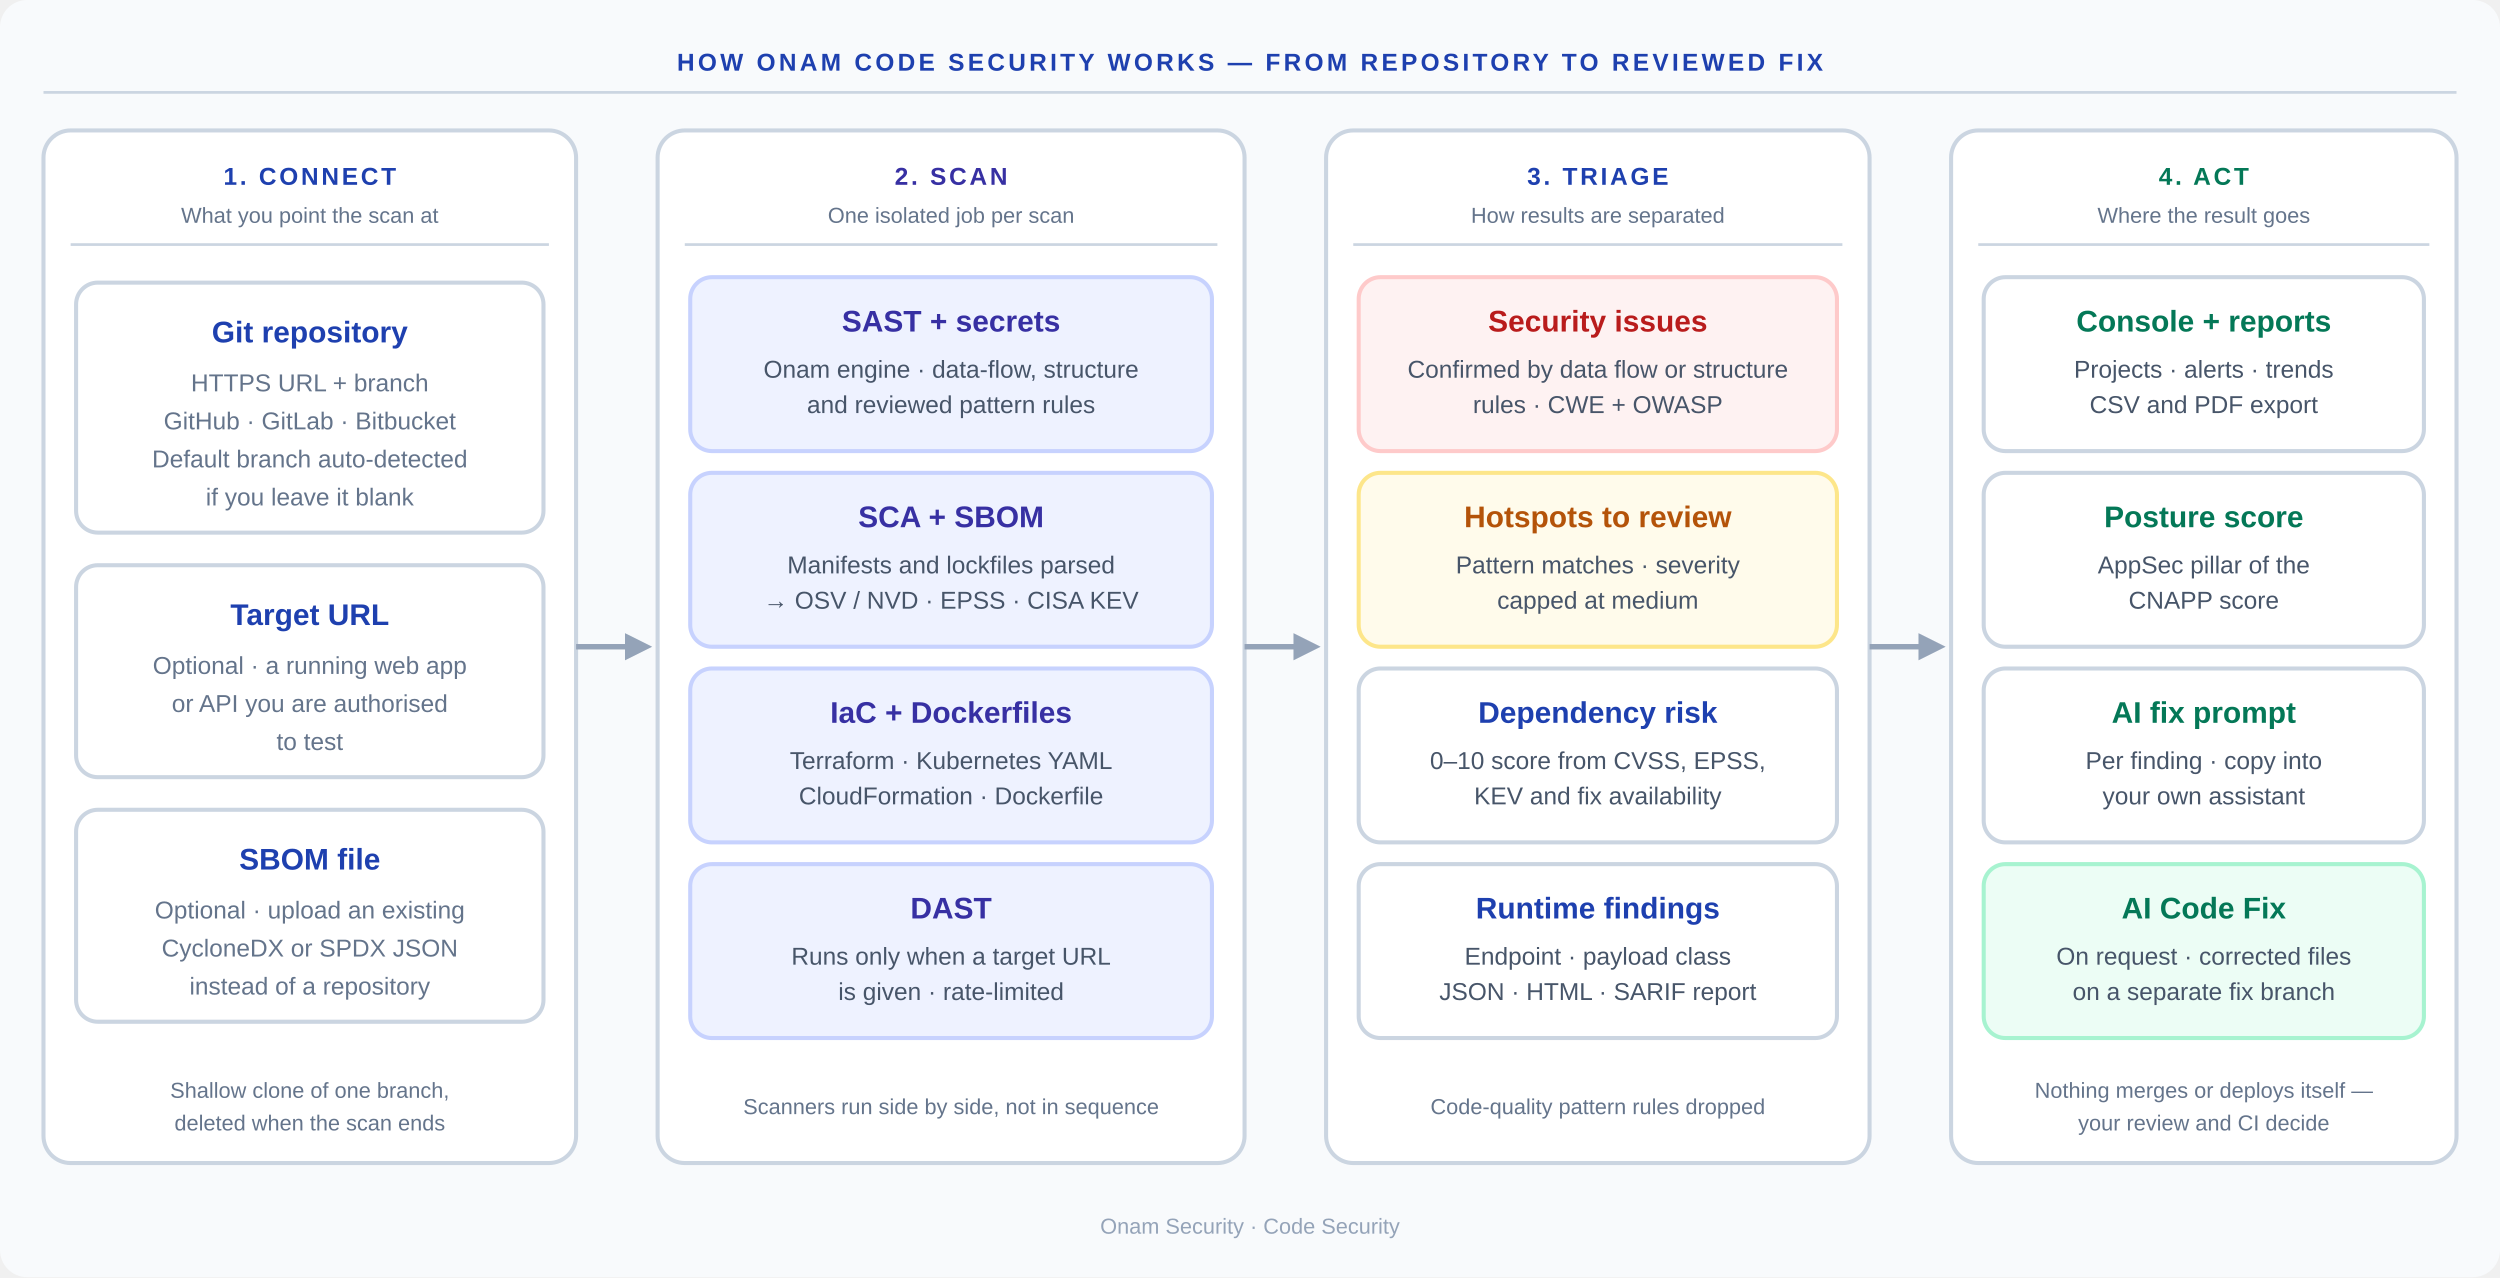
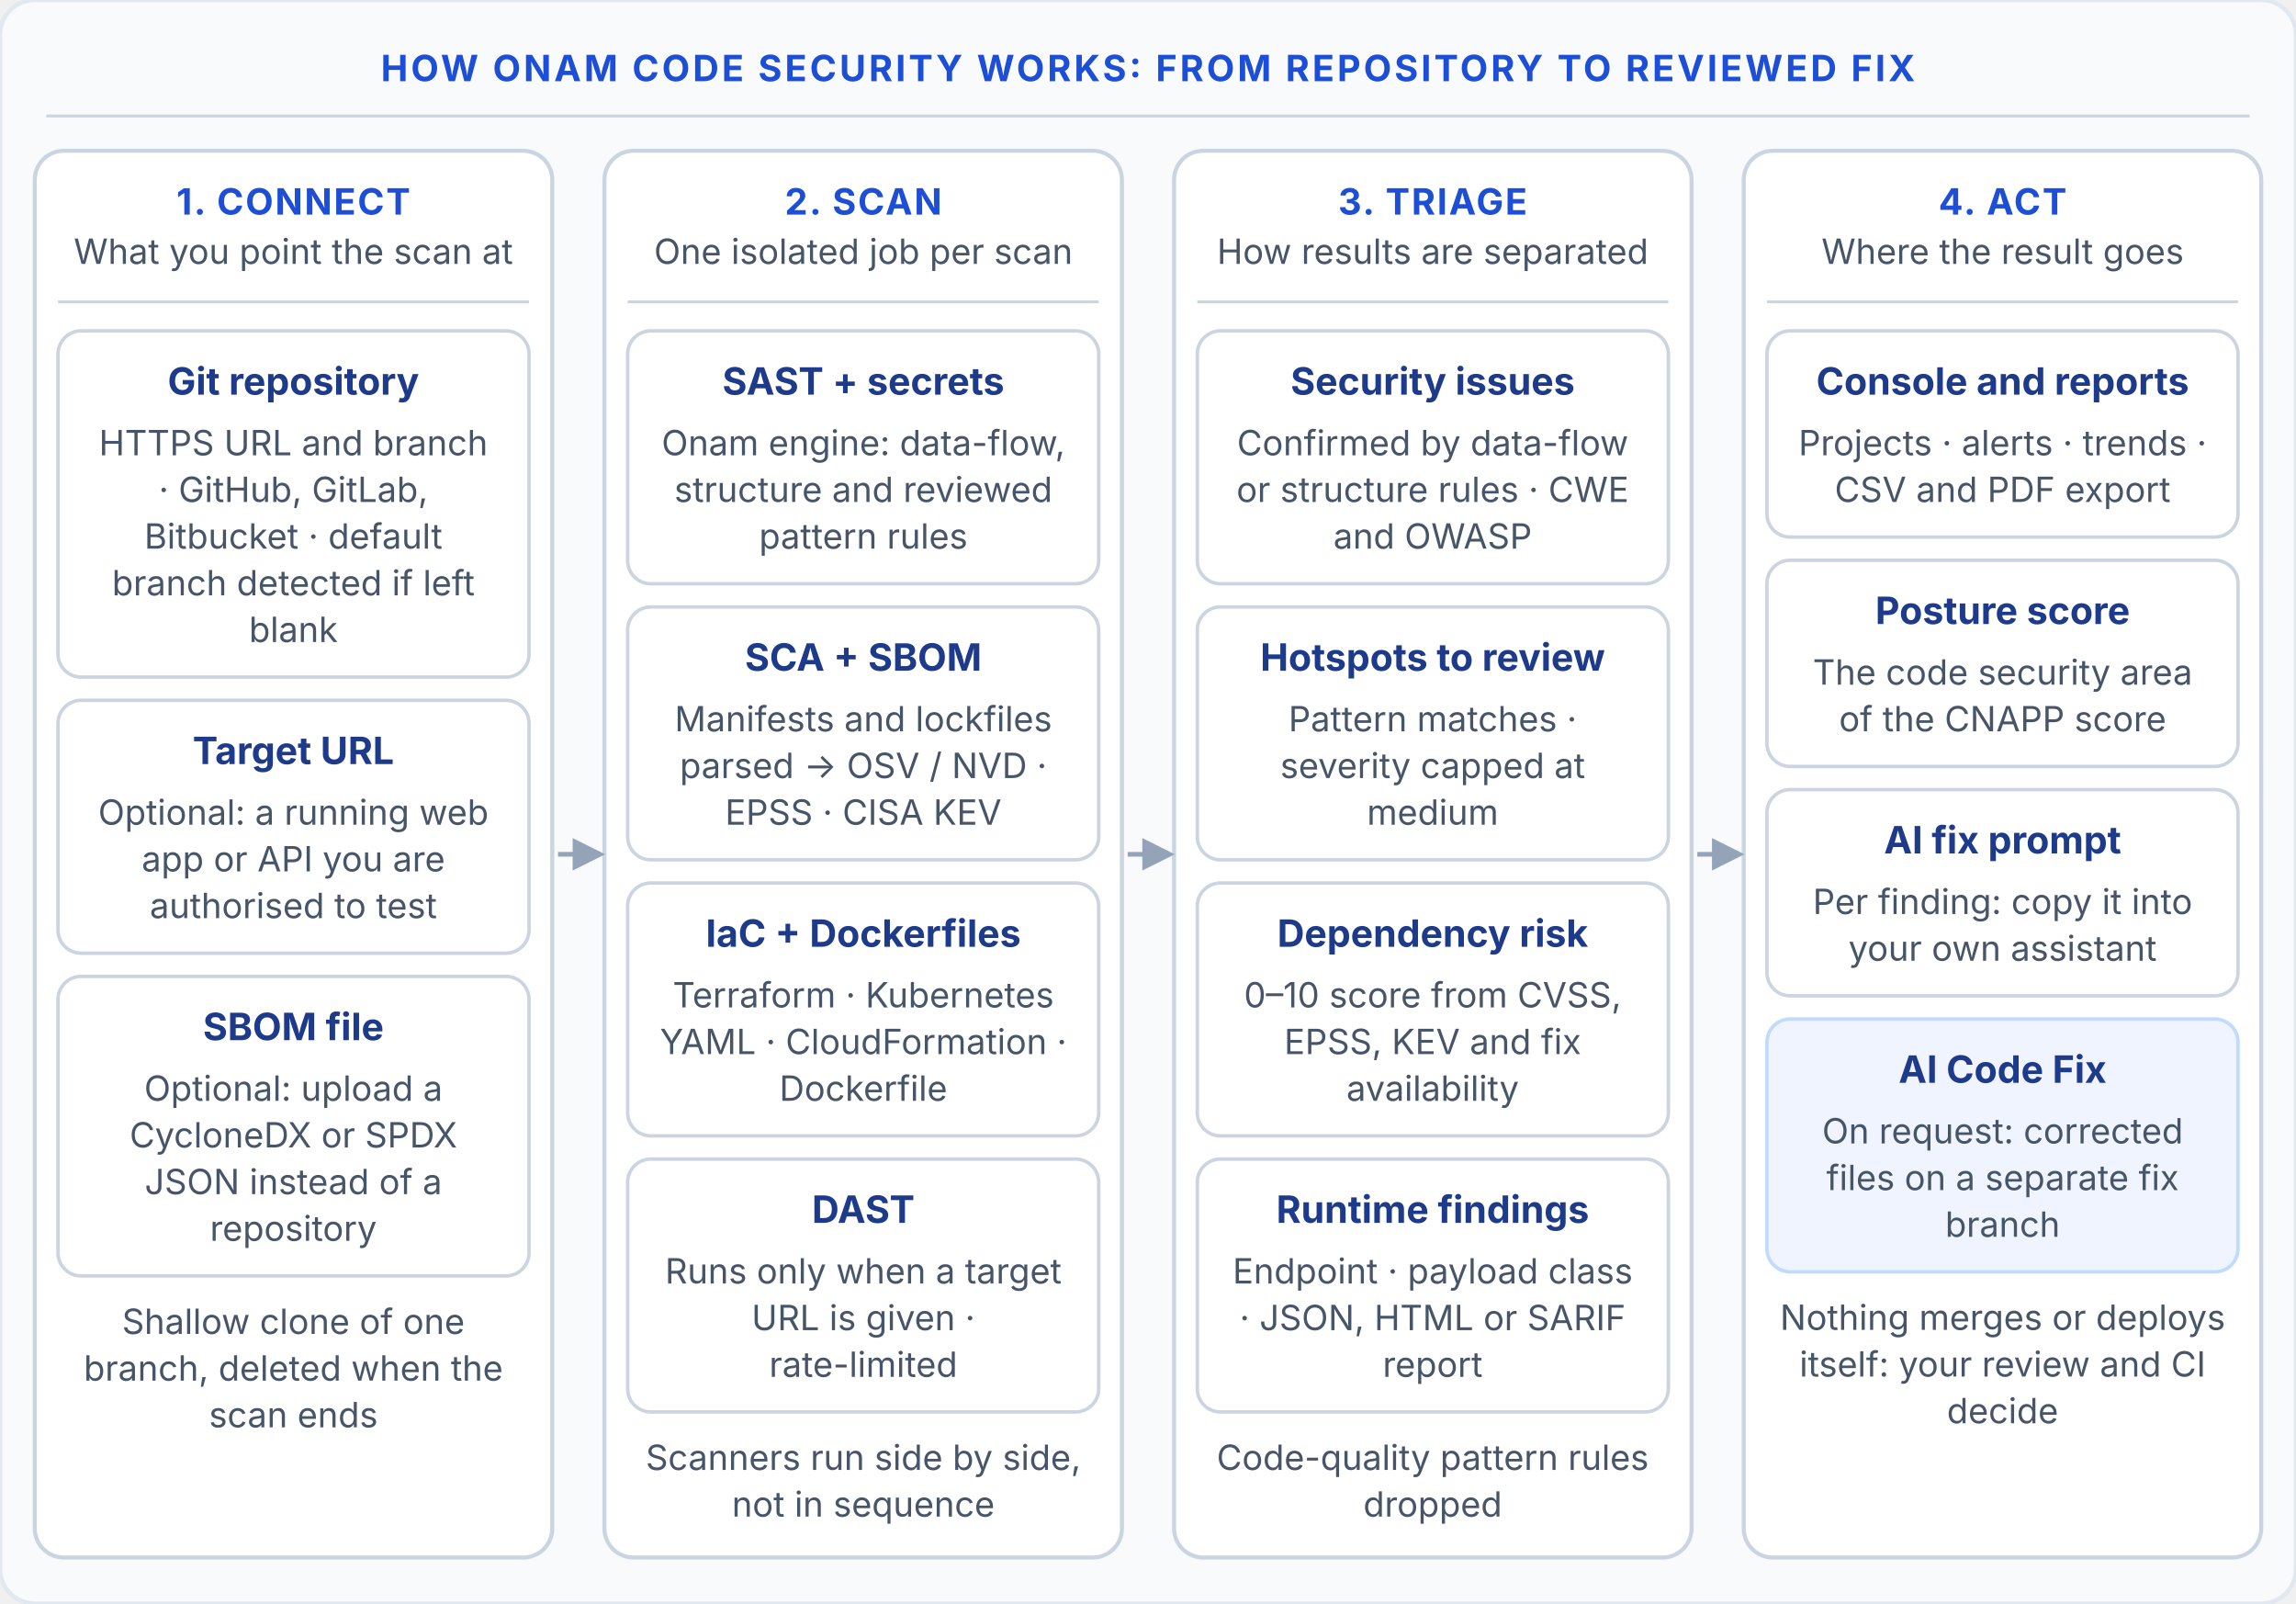
- <svg xmlns="http://www.w3.org/2000/svg" viewBox="0 0 920 470" width="920" height="470" font-family="Arial, sans-serif" role="img" aria-labelledby="t d">
-   <rect width="920" height="470" fill="#F8FAFC" rx="10" />
-   <text x="460" y="26" text-anchor="middle" font-size="9" font-weight="700" fill="#1E40AF" letter-spacing="1.2">HOW ONAM CODE SECURITY WORKS — FROM REPOSITORY TO REVIEWED FIX</text>
-   <line x1="16" y1="34" x2="904" y2="34" stroke="#CBD5E1" stroke-width="1" />
-   <rect x="16" y="48" width="196" height="380" fill="#FFFFFF" stroke="#CBD5E1" stroke-width="1.5" rx="10" />
-   <text x="114" y="68" text-anchor="middle" font-size="9" font-weight="700" fill="#1E40AF" letter-spacing="1">1. CONNECT</text>
-   <text x="114" y="82" text-anchor="middle" font-size="8" fill="#64748B">What you point the scan at</text>
-   <line x1="26" y1="90" x2="202" y2="90" stroke="#CBD5E1" stroke-width="1" />
-   <rect x="28" y="104" width="172" height="92" fill="#FFFFFF" stroke="#CBD5E1" stroke-width="1.5" rx="8" />
-   <text x="114" y="126" text-anchor="middle" font-size="11" font-weight="700" fill="#1E40AF">Git repository</text>
-   <text x="114" y="144" text-anchor="middle" font-size="9" fill="#64748B">HTTPS URL + branch</text>
-   <text x="114" y="158" text-anchor="middle" font-size="9" fill="#64748B">GitHub · GitLab · Bitbucket</text>
-   <text x="114" y="172" text-anchor="middle" font-size="9" fill="#64748B">Default branch auto-detected</text>
-   <text x="114" y="186" text-anchor="middle" font-size="9" fill="#64748B">if you leave it blank</text>
-   <rect x="28" y="208" width="172" height="78" fill="#FFFFFF" stroke="#CBD5E1" stroke-width="1.5" rx="8" />
-   <text x="114" y="230" text-anchor="middle" font-size="11" font-weight="700" fill="#1E40AF">Target URL</text>
-   <text x="114" y="248" text-anchor="middle" font-size="9" fill="#64748B">Optional · a running web app</text>
-   <text x="114" y="262" text-anchor="middle" font-size="9" fill="#64748B">or API you are authorised</text>
-   <text x="114" y="276" text-anchor="middle" font-size="9" fill="#64748B">to test</text>
-   <rect x="28" y="298" width="172" height="78" fill="#FFFFFF" stroke="#CBD5E1" stroke-width="1.5" rx="8" />
-   <text x="114" y="320" text-anchor="middle" font-size="11" font-weight="700" fill="#1E40AF">SBOM file</text>
-   <text x="114" y="338" text-anchor="middle" font-size="9" fill="#64748B">Optional · upload an existing</text>
-   <text x="114" y="352" text-anchor="middle" font-size="9" fill="#64748B">CycloneDX or SPDX JSON</text>
-   <text x="114" y="366" text-anchor="middle" font-size="9" fill="#64748B">instead of a repository</text>
-   <text x="114" y="404" text-anchor="middle" font-size="8" fill="#64748B">Shallow clone of one branch,</text>
-   <text x="114" y="416" text-anchor="middle" font-size="8" fill="#64748B">deleted when the scan ends</text>
-   <line x1="212" y1="238" x2="232" y2="238" stroke="#94A3B8" stroke-width="2" />
-   <polygon points="230,233 240,238 230,243" fill="#94A3B8" />
-   <rect x="242" y="48" width="216" height="380" fill="#FFFFFF" stroke="#CBD5E1" stroke-width="1.5" rx="10" />
-   <text x="350" y="68" text-anchor="middle" font-size="9" font-weight="700" fill="#3730A3" letter-spacing="1">2. SCAN</text>
-   <text x="350" y="82" text-anchor="middle" font-size="8" fill="#64748B">One isolated job per scan</text>
-   <line x1="252" y1="90" x2="448" y2="90" stroke="#CBD5E1" stroke-width="1" />
-   <rect x="254" y="102" width="192" height="64" fill="#EEF2FF" stroke="#C7D2FE" stroke-width="1.5" rx="8" />
-   <text x="350" y="122" text-anchor="middle" font-size="11" font-weight="700" fill="#3730A3">SAST + secrets</text>
-   <text x="350" y="139" text-anchor="middle" font-size="9" fill="#475569">Onam engine · data-flow, structure</text>
-   <text x="350" y="152" text-anchor="middle" font-size="9" fill="#475569">and reviewed pattern rules</text>
-   <rect x="254" y="174" width="192" height="64" fill="#EEF2FF" stroke="#C7D2FE" stroke-width="1.5" rx="8" />
-   <text x="350" y="194" text-anchor="middle" font-size="11" font-weight="700" fill="#3730A3">SCA + SBOM</text>
-   <text x="350" y="211" text-anchor="middle" font-size="9" fill="#475569">Manifests and lockfiles parsed</text>
-   <text x="350" y="224" text-anchor="middle" font-size="9" fill="#475569">→ OSV / NVD · EPSS · CISA KEV</text>
-   <rect x="254" y="246" width="192" height="64" fill="#EEF2FF" stroke="#C7D2FE" stroke-width="1.5" rx="8" />
-   <text x="350" y="266" text-anchor="middle" font-size="11" font-weight="700" fill="#3730A3">IaC + Dockerfiles</text>
-   <text x="350" y="283" text-anchor="middle" font-size="9" fill="#475569">Terraform · Kubernetes YAML</text>
-   <text x="350" y="296" text-anchor="middle" font-size="9" fill="#475569">CloudFormation · Dockerfile</text>
-   <rect x="254" y="318" width="192" height="64" fill="#EEF2FF" stroke="#C7D2FE" stroke-width="1.5" rx="8" />
-   <text x="350" y="338" text-anchor="middle" font-size="11" font-weight="700" fill="#3730A3">DAST</text>
-   <text x="350" y="355" text-anchor="middle" font-size="9" fill="#475569">Runs only when a target URL</text>
-   <text x="350" y="368" text-anchor="middle" font-size="9" fill="#475569">is given · rate-limited</text>
-   <text x="350" y="410" text-anchor="middle" font-size="8" fill="#64748B">Scanners run side by side, not in sequence</text>
-   <line x1="458" y1="238" x2="478" y2="238" stroke="#94A3B8" stroke-width="2" />
-   <polygon points="476,233 486,238 476,243" fill="#94A3B8" />
-   <rect x="488" y="48" width="200" height="380" fill="#FFFFFF" stroke="#CBD5E1" stroke-width="1.5" rx="10" />
-   <text x="588" y="68" text-anchor="middle" font-size="9" font-weight="700" fill="#1E40AF" letter-spacing="1">3. TRIAGE</text>
-   <text x="588" y="82" text-anchor="middle" font-size="8" fill="#64748B">How results are separated</text>
-   <line x1="498" y1="90" x2="678" y2="90" stroke="#CBD5E1" stroke-width="1" />
-   <rect x="500" y="102" width="176" height="64" fill="#FEF2F2" stroke="#FECACA" stroke-width="1.5" rx="8" />
-   <text x="588" y="122" text-anchor="middle" font-size="11" font-weight="700" fill="#B91C1C">Security issues</text>
-   <text x="588" y="139" text-anchor="middle" font-size="9" fill="#475569">Confirmed by data flow or structure</text>
-   <text x="588" y="152" text-anchor="middle" font-size="9" fill="#475569">rules · CWE + OWASP</text>
-   <rect x="500" y="174" width="176" height="64" fill="#FFFBEB" stroke="#FDE68A" stroke-width="1.5" rx="8" />
-   <text x="588" y="194" text-anchor="middle" font-size="11" font-weight="700" fill="#B45309">Hotspots to review</text>
-   <text x="588" y="211" text-anchor="middle" font-size="9" fill="#475569">Pattern matches · severity</text>
-   <text x="588" y="224" text-anchor="middle" font-size="9" fill="#475569">capped at medium</text>
-   <rect x="500" y="246" width="176" height="64" fill="#FFFFFF" stroke="#CBD5E1" stroke-width="1.5" rx="8" />
-   <text x="588" y="266" text-anchor="middle" font-size="11" font-weight="700" fill="#1E40AF">Dependency risk</text>
-   <text x="588" y="283" text-anchor="middle" font-size="9" fill="#475569">0–10 score from CVSS, EPSS,</text>
-   <text x="588" y="296" text-anchor="middle" font-size="9" fill="#475569">KEV and fix availability</text>
-   <rect x="500" y="318" width="176" height="64" fill="#FFFFFF" stroke="#CBD5E1" stroke-width="1.5" rx="8" />
-   <text x="588" y="338" text-anchor="middle" font-size="11" font-weight="700" fill="#1E40AF">Runtime findings</text>
-   <text x="588" y="355" text-anchor="middle" font-size="9" fill="#475569">Endpoint · payload class</text>
-   <text x="588" y="368" text-anchor="middle" font-size="9" fill="#475569">JSON · HTML · SARIF report</text>
-   <text x="588" y="410" text-anchor="middle" font-size="8" fill="#64748B">Code-quality pattern rules dropped</text>
-   <line x1="688" y1="238" x2="708" y2="238" stroke="#94A3B8" stroke-width="2" />
-   <polygon points="706,233 716,238 706,243" fill="#94A3B8" />
-   <rect x="718" y="48" width="186" height="380" fill="#FFFFFF" stroke="#CBD5E1" stroke-width="1.5" rx="10" />
-   <text x="811" y="68" text-anchor="middle" font-size="9" font-weight="700" fill="#047857" letter-spacing="1">4. ACT</text>
-   <text x="811" y="82" text-anchor="middle" font-size="8" fill="#64748B">Where the result goes</text>
-   <line x1="728" y1="90" x2="894" y2="90" stroke="#CBD5E1" stroke-width="1" />
-   <rect x="730" y="102" width="162" height="64" fill="#FFFFFF" stroke="#CBD5E1" stroke-width="1.5" rx="8" />
-   <text x="811" y="122" text-anchor="middle" font-size="11" font-weight="700" fill="#047857">Console + reports</text>
-   <text x="811" y="139" text-anchor="middle" font-size="9" fill="#475569">Projects · alerts · trends</text>
-   <text x="811" y="152" text-anchor="middle" font-size="9" fill="#475569">CSV and PDF export</text>
-   <rect x="730" y="174" width="162" height="64" fill="#FFFFFF" stroke="#CBD5E1" stroke-width="1.5" rx="8" />
-   <text x="811" y="194" text-anchor="middle" font-size="11" font-weight="700" fill="#047857">Posture score</text>
-   <text x="811" y="211" text-anchor="middle" font-size="9" fill="#475569">AppSec pillar of the</text>
-   <text x="811" y="224" text-anchor="middle" font-size="9" fill="#475569">CNAPP score</text>
-   <rect x="730" y="246" width="162" height="64" fill="#FFFFFF" stroke="#CBD5E1" stroke-width="1.5" rx="8" />
-   <text x="811" y="266" text-anchor="middle" font-size="11" font-weight="700" fill="#047857">AI fix prompt</text>
-   <text x="811" y="283" text-anchor="middle" font-size="9" fill="#475569">Per finding · copy into</text>
-   <text x="811" y="296" text-anchor="middle" font-size="9" fill="#475569">your own assistant</text>
-   <rect x="730" y="318" width="162" height="64" fill="#ECFDF5" stroke="#A7F3D0" stroke-width="1.5" rx="8" />
-   <text x="811" y="338" text-anchor="middle" font-size="11" font-weight="700" fill="#047857">AI Code Fix</text>
-   <text x="811" y="355" text-anchor="middle" font-size="9" fill="#475569">On request · corrected files</text>
-   <text x="811" y="368" text-anchor="middle" font-size="9" fill="#475569">on a separate fix branch</text>
-   <text x="811" y="404" text-anchor="middle" font-size="8" fill="#64748B">Nothing merges or deploys itself —</text>
-   <text x="811" y="416" text-anchor="middle" font-size="8" fill="#64748B">your review and CI decide</text>
-   <text x="460" y="454" text-anchor="middle" font-size="8" fill="#94A3B8">Onam Security · Code Security</text>
+ <svg xmlns="http://www.w3.org/2000/svg" viewBox="0 0 792 553" width="792" height="553" font-family="Inter, 'IBM Plex Sans', ui-sans-serif, system-ui, -apple-system, 'Segoe UI', Helvetica, Arial, sans-serif" role="img" aria-labelledby="t d">
+   <defs>
+     <marker id="ah" viewBox="0 0 10 10" refX="8" refY="5" markerWidth="7" markerHeight="7" orient="auto-start-reverse">
+       <path d="M0,0 L10,5 L0,10 z" fill="#94A3B8" />
+     </marker>
+   </defs>
+   <rect width="792" height="553" rx="12" fill="#F8FAFC" stroke="#E2E8F0" stroke-width="1.5" />
+   <text x="396.0" y="28.0" font-size="12.5" fill="#1D4ED8" text-anchor="middle" font-weight="700" letter-spacing="1">HOW ONAM CODE SECURITY WORKS: FROM REPOSITORY TO REVIEWED FIX</text>
+   <line x1="16.0" y1="40.0" x2="776.0" y2="40.0" stroke="#CBD5E1" stroke-width="1" />
+   <rect x="12.0" y="52.0" width="178.5" height="485.1" rx="10" fill="#FFFFFF" stroke="#CBD5E1" stroke-width="1.4" />
+   <text x="101.2" y="74.0" font-size="12.5" fill="#1D4ED8" text-anchor="middle" font-weight="700" letter-spacing="0.6">1. CONNECT</text>
+   <text x="101.2" y="91.0" font-size="12" fill="#475569" text-anchor="middle">What you point the scan at</text>
+   <line x1="20.0" y1="104.1" x2="182.5" y2="104.1" stroke="#CBD5E1" stroke-width="1" />
+   <rect x="20.0" y="114.1" width="162.5" height="119.4" rx="8" fill="#FFFFFF" stroke="#CBD5E1" stroke-width="1.2" />
+   <text x="101.2" y="136.1" font-size="13" fill="#1E3A8A" text-anchor="middle" font-weight="700">Git repository</text>
+   <text x="101.2" y="157.0" font-size="12" fill="#475569" text-anchor="middle">HTTPS URL and branch</text>
+   <text x="101.2" y="173.1" font-size="12" fill="#475569" text-anchor="middle">· GitHub, GitLab,</text>
+   <text x="101.2" y="189.2" font-size="12" fill="#475569" text-anchor="middle">Bitbucket · default</text>
+   <text x="101.2" y="205.3" font-size="12" fill="#475569" text-anchor="middle">branch detected if left</text>
+   <text x="101.2" y="221.4" font-size="12" fill="#475569" text-anchor="middle">blank</text>
+   <rect x="20.0" y="241.5" width="162.5" height="87.2" rx="8" fill="#FFFFFF" stroke="#CBD5E1" stroke-width="1.2" />
+   <text x="101.2" y="263.5" font-size="13" fill="#1E3A8A" text-anchor="middle" font-weight="700">Target URL</text>
+   <text x="101.2" y="284.4" font-size="12" fill="#475569" text-anchor="middle">Optional: a running web</text>
+   <text x="101.2" y="300.5" font-size="12" fill="#475569" text-anchor="middle">app or API you are</text>
+   <text x="101.2" y="316.6" font-size="12" fill="#475569" text-anchor="middle">authorised to test</text>
+   <rect x="20.0" y="336.7" width="162.5" height="103.3" rx="8" fill="#FFFFFF" stroke="#CBD5E1" stroke-width="1.2" />
+   <text x="101.2" y="358.7" font-size="13" fill="#1E3A8A" text-anchor="middle" font-weight="700">SBOM file</text>
+   <text x="101.2" y="379.6" font-size="12" fill="#475569" text-anchor="middle">Optional: upload a</text>
+   <text x="101.2" y="395.7" font-size="12" fill="#475569" text-anchor="middle">CycloneDX or SPDX</text>
+   <text x="101.2" y="411.8" font-size="12" fill="#475569" text-anchor="middle">JSON instead of a</text>
+   <text x="101.2" y="427.9" font-size="12" fill="#475569" text-anchor="middle">repository</text>
+   <text x="101.2" y="460.0" font-size="12" fill="#475569" text-anchor="middle">Shallow clone of one</text>
+   <text x="101.2" y="476.1" font-size="12" fill="#475569" text-anchor="middle">branch, deleted when the</text>
+   <text x="101.2" y="492.2" font-size="12" fill="#475569" text-anchor="middle">scan ends</text>
+   <rect x="208.5" y="52.0" width="178.5" height="485.1" rx="10" fill="#FFFFFF" stroke="#CBD5E1" stroke-width="1.4" />
+   <text x="297.8" y="74.0" font-size="12.5" fill="#1D4ED8" text-anchor="middle" font-weight="700" letter-spacing="0.6">2. SCAN</text>
+   <text x="297.8" y="91.0" font-size="12" fill="#475569" text-anchor="middle">One isolated job per scan</text>
+   <line x1="216.5" y1="104.1" x2="379.0" y2="104.1" stroke="#CBD5E1" stroke-width="1" />
+   <rect x="216.5" y="114.1" width="162.5" height="87.2" rx="8" fill="#FFFFFF" stroke="#CBD5E1" stroke-width="1.2" />
+   <text x="297.8" y="136.1" font-size="13" fill="#1E3A8A" text-anchor="middle" font-weight="700">SAST + secrets</text>
+   <text x="297.8" y="157.0" font-size="12" fill="#475569" text-anchor="middle">Onam engine: data-flow,</text>
+   <text x="297.8" y="173.1" font-size="12" fill="#475569" text-anchor="middle">structure and reviewed</text>
+   <text x="297.8" y="189.2" font-size="12" fill="#475569" text-anchor="middle">pattern rules</text>
+   <rect x="216.5" y="209.3" width="162.5" height="87.2" rx="8" fill="#FFFFFF" stroke="#CBD5E1" stroke-width="1.2" />
+   <text x="297.8" y="231.3" font-size="13" fill="#1E3A8A" text-anchor="middle" font-weight="700">SCA + SBOM</text>
+   <text x="297.8" y="252.2" font-size="12" fill="#475569" text-anchor="middle">Manifests and lockfiles</text>
+   <text x="297.8" y="268.3" font-size="12" fill="#475569" text-anchor="middle">parsed → OSV / NVD ·</text>
+   <text x="297.8" y="284.4" font-size="12" fill="#475569" text-anchor="middle">EPSS · CISA KEV</text>
+   <rect x="216.5" y="304.5" width="162.5" height="87.2" rx="8" fill="#FFFFFF" stroke="#CBD5E1" stroke-width="1.2" />
+   <text x="297.8" y="326.5" font-size="13" fill="#1E3A8A" text-anchor="middle" font-weight="700">IaC + Dockerfiles</text>
+   <text x="297.8" y="347.4" font-size="12" fill="#475569" text-anchor="middle">Terraform · Kubernetes</text>
+   <text x="297.8" y="363.5" font-size="12" fill="#475569" text-anchor="middle">YAML · CloudFormation ·</text>
+   <text x="297.8" y="379.6" font-size="12" fill="#475569" text-anchor="middle">Dockerfile</text>
+   <rect x="216.5" y="399.7" width="162.5" height="87.2" rx="8" fill="#FFFFFF" stroke="#CBD5E1" stroke-width="1.2" />
+   <text x="297.8" y="421.7" font-size="13" fill="#1E3A8A" text-anchor="middle" font-weight="700">DAST</text>
+   <text x="297.8" y="442.6" font-size="12" fill="#475569" text-anchor="middle">Runs only when a target</text>
+   <text x="297.8" y="458.7" font-size="12" fill="#475569" text-anchor="middle">URL is given ·</text>
+   <text x="297.8" y="474.8" font-size="12" fill="#475569" text-anchor="middle">rate-limited</text>
+   <text x="297.8" y="506.9" font-size="12" fill="#475569" text-anchor="middle">Scanners run side by side,</text>
+   <text x="297.8" y="523.0" font-size="12" fill="#475569" text-anchor="middle">not in sequence</text>
+   <rect x="405.0" y="52.0" width="178.5" height="485.1" rx="10" fill="#FFFFFF" stroke="#CBD5E1" stroke-width="1.4" />
+   <text x="494.2" y="74.0" font-size="12.5" fill="#1D4ED8" text-anchor="middle" font-weight="700" letter-spacing="0.6">3. TRIAGE</text>
+   <text x="494.2" y="91.0" font-size="12" fill="#475569" text-anchor="middle">How results are separated</text>
+   <line x1="413.0" y1="104.1" x2="575.5" y2="104.1" stroke="#CBD5E1" stroke-width="1" />
+   <rect x="413.0" y="114.1" width="162.5" height="87.2" rx="8" fill="#FFFFFF" stroke="#CBD5E1" stroke-width="1.2" />
+   <text x="494.2" y="136.1" font-size="13" fill="#1E3A8A" text-anchor="middle" font-weight="700">Security issues</text>
+   <text x="494.2" y="157.0" font-size="12" fill="#475569" text-anchor="middle">Confirmed by data-flow</text>
+   <text x="494.2" y="173.1" font-size="12" fill="#475569" text-anchor="middle">or structure rules · CWE</text>
+   <text x="494.2" y="189.2" font-size="12" fill="#475569" text-anchor="middle">and OWASP</text>
+   <rect x="413.0" y="209.3" width="162.5" height="87.2" rx="8" fill="#FFFFFF" stroke="#CBD5E1" stroke-width="1.2" />
+   <text x="494.2" y="231.3" font-size="13" fill="#1E3A8A" text-anchor="middle" font-weight="700">Hotspots to review</text>
+   <text x="494.2" y="252.2" font-size="12" fill="#475569" text-anchor="middle">Pattern matches ·</text>
+   <text x="494.2" y="268.3" font-size="12" fill="#475569" text-anchor="middle">severity capped at</text>
+   <text x="494.2" y="284.4" font-size="12" fill="#475569" text-anchor="middle">medium</text>
+   <rect x="413.0" y="304.5" width="162.5" height="87.2" rx="8" fill="#FFFFFF" stroke="#CBD5E1" stroke-width="1.2" />
+   <text x="494.2" y="326.5" font-size="13" fill="#1E3A8A" text-anchor="middle" font-weight="700">Dependency risk</text>
+   <text x="494.2" y="347.4" font-size="12" fill="#475569" text-anchor="middle">0–10 score from CVSS,</text>
+   <text x="494.2" y="363.5" font-size="12" fill="#475569" text-anchor="middle">EPSS, KEV and fix</text>
+   <text x="494.2" y="379.6" font-size="12" fill="#475569" text-anchor="middle">availability</text>
+   <rect x="413.0" y="399.7" width="162.5" height="87.2" rx="8" fill="#FFFFFF" stroke="#CBD5E1" stroke-width="1.2" />
+   <text x="494.2" y="421.7" font-size="13" fill="#1E3A8A" text-anchor="middle" font-weight="700">Runtime findings</text>
+   <text x="494.2" y="442.6" font-size="12" fill="#475569" text-anchor="middle">Endpoint · payload class</text>
+   <text x="494.2" y="458.7" font-size="12" fill="#475569" text-anchor="middle">· JSON, HTML or SARIF</text>
+   <text x="494.2" y="474.8" font-size="12" fill="#475569" text-anchor="middle">report</text>
+   <text x="494.2" y="506.9" font-size="12" fill="#475569" text-anchor="middle">Code-quality pattern rules</text>
+   <text x="494.2" y="523.0" font-size="12" fill="#475569" text-anchor="middle">dropped</text>
+   <rect x="601.5" y="52.0" width="178.5" height="485.1" rx="10" fill="#FFFFFF" stroke="#CBD5E1" stroke-width="1.4" />
+   <text x="690.8" y="74.0" font-size="12.5" fill="#1D4ED8" text-anchor="middle" font-weight="700" letter-spacing="0.6">4. ACT</text>
+   <text x="690.8" y="91.0" font-size="12" fill="#475569" text-anchor="middle">Where the result goes</text>
+   <line x1="609.5" y1="104.1" x2="772.0" y2="104.1" stroke="#CBD5E1" stroke-width="1" />
+   <rect x="609.5" y="114.1" width="162.5" height="71.1" rx="8" fill="#FFFFFF" stroke="#CBD5E1" stroke-width="1.2" />
+   <text x="690.8" y="136.1" font-size="13" fill="#1E3A8A" text-anchor="middle" font-weight="700">Console and reports</text>
+   <text x="690.8" y="157.0" font-size="12" fill="#475569" text-anchor="middle">Projects · alerts · trends ·</text>
+   <text x="690.8" y="173.1" font-size="12" fill="#475569" text-anchor="middle">CSV and PDF export</text>
+   <rect x="609.5" y="193.2" width="162.5" height="71.1" rx="8" fill="#FFFFFF" stroke="#CBD5E1" stroke-width="1.2" />
+   <text x="690.8" y="215.2" font-size="13" fill="#1E3A8A" text-anchor="middle" font-weight="700">Posture score</text>
+   <text x="690.8" y="236.1" font-size="12" fill="#475569" text-anchor="middle">The code security area</text>
+   <text x="690.8" y="252.2" font-size="12" fill="#475569" text-anchor="middle">of the CNAPP score</text>
+   <rect x="609.5" y="272.3" width="162.5" height="71.1" rx="8" fill="#FFFFFF" stroke="#CBD5E1" stroke-width="1.2" />
+   <text x="690.8" y="294.3" font-size="13" fill="#1E3A8A" text-anchor="middle" font-weight="700">AI fix prompt</text>
+   <text x="690.8" y="315.2" font-size="12" fill="#475569" text-anchor="middle">Per finding: copy it into</text>
+   <text x="690.8" y="331.3" font-size="12" fill="#475569" text-anchor="middle">your own assistant</text>
+   <rect x="609.5" y="351.4" width="162.5" height="87.2" rx="8" fill="#EFF4FF" stroke="#BFDBFE" stroke-width="1.2" />
+   <text x="690.8" y="373.4" font-size="13" fill="#1E3A8A" text-anchor="middle" font-weight="700">AI Code Fix</text>
+   <text x="690.8" y="394.3" font-size="12" fill="#475569" text-anchor="middle">On request: corrected</text>
+   <text x="690.8" y="410.4" font-size="12" fill="#475569" text-anchor="middle">files on a separate fix</text>
+   <text x="690.8" y="426.5" font-size="12" fill="#475569" text-anchor="middle">branch</text>
+   <text x="690.8" y="458.6" font-size="12" fill="#475569" text-anchor="middle">Nothing merges or deploys</text>
+   <text x="690.8" y="474.7" font-size="12" fill="#475569" text-anchor="middle">itself: your review and CI</text>
+   <text x="690.8" y="490.8" font-size="12" fill="#475569" text-anchor="middle">decide</text>
+   <line x1="192.5" y1="294.6" x2="206.5" y2="294.6" stroke="#94A3B8" stroke-width="1.6" marker-end="url(#ah)" />
+   <line x1="389.0" y1="294.6" x2="403.0" y2="294.6" stroke="#94A3B8" stroke-width="1.6" marker-end="url(#ah)" />
+   <line x1="585.5" y1="294.6" x2="599.5" y2="294.6" stroke="#94A3B8" stroke-width="1.6" marker-end="url(#ah)" />
</svg>
